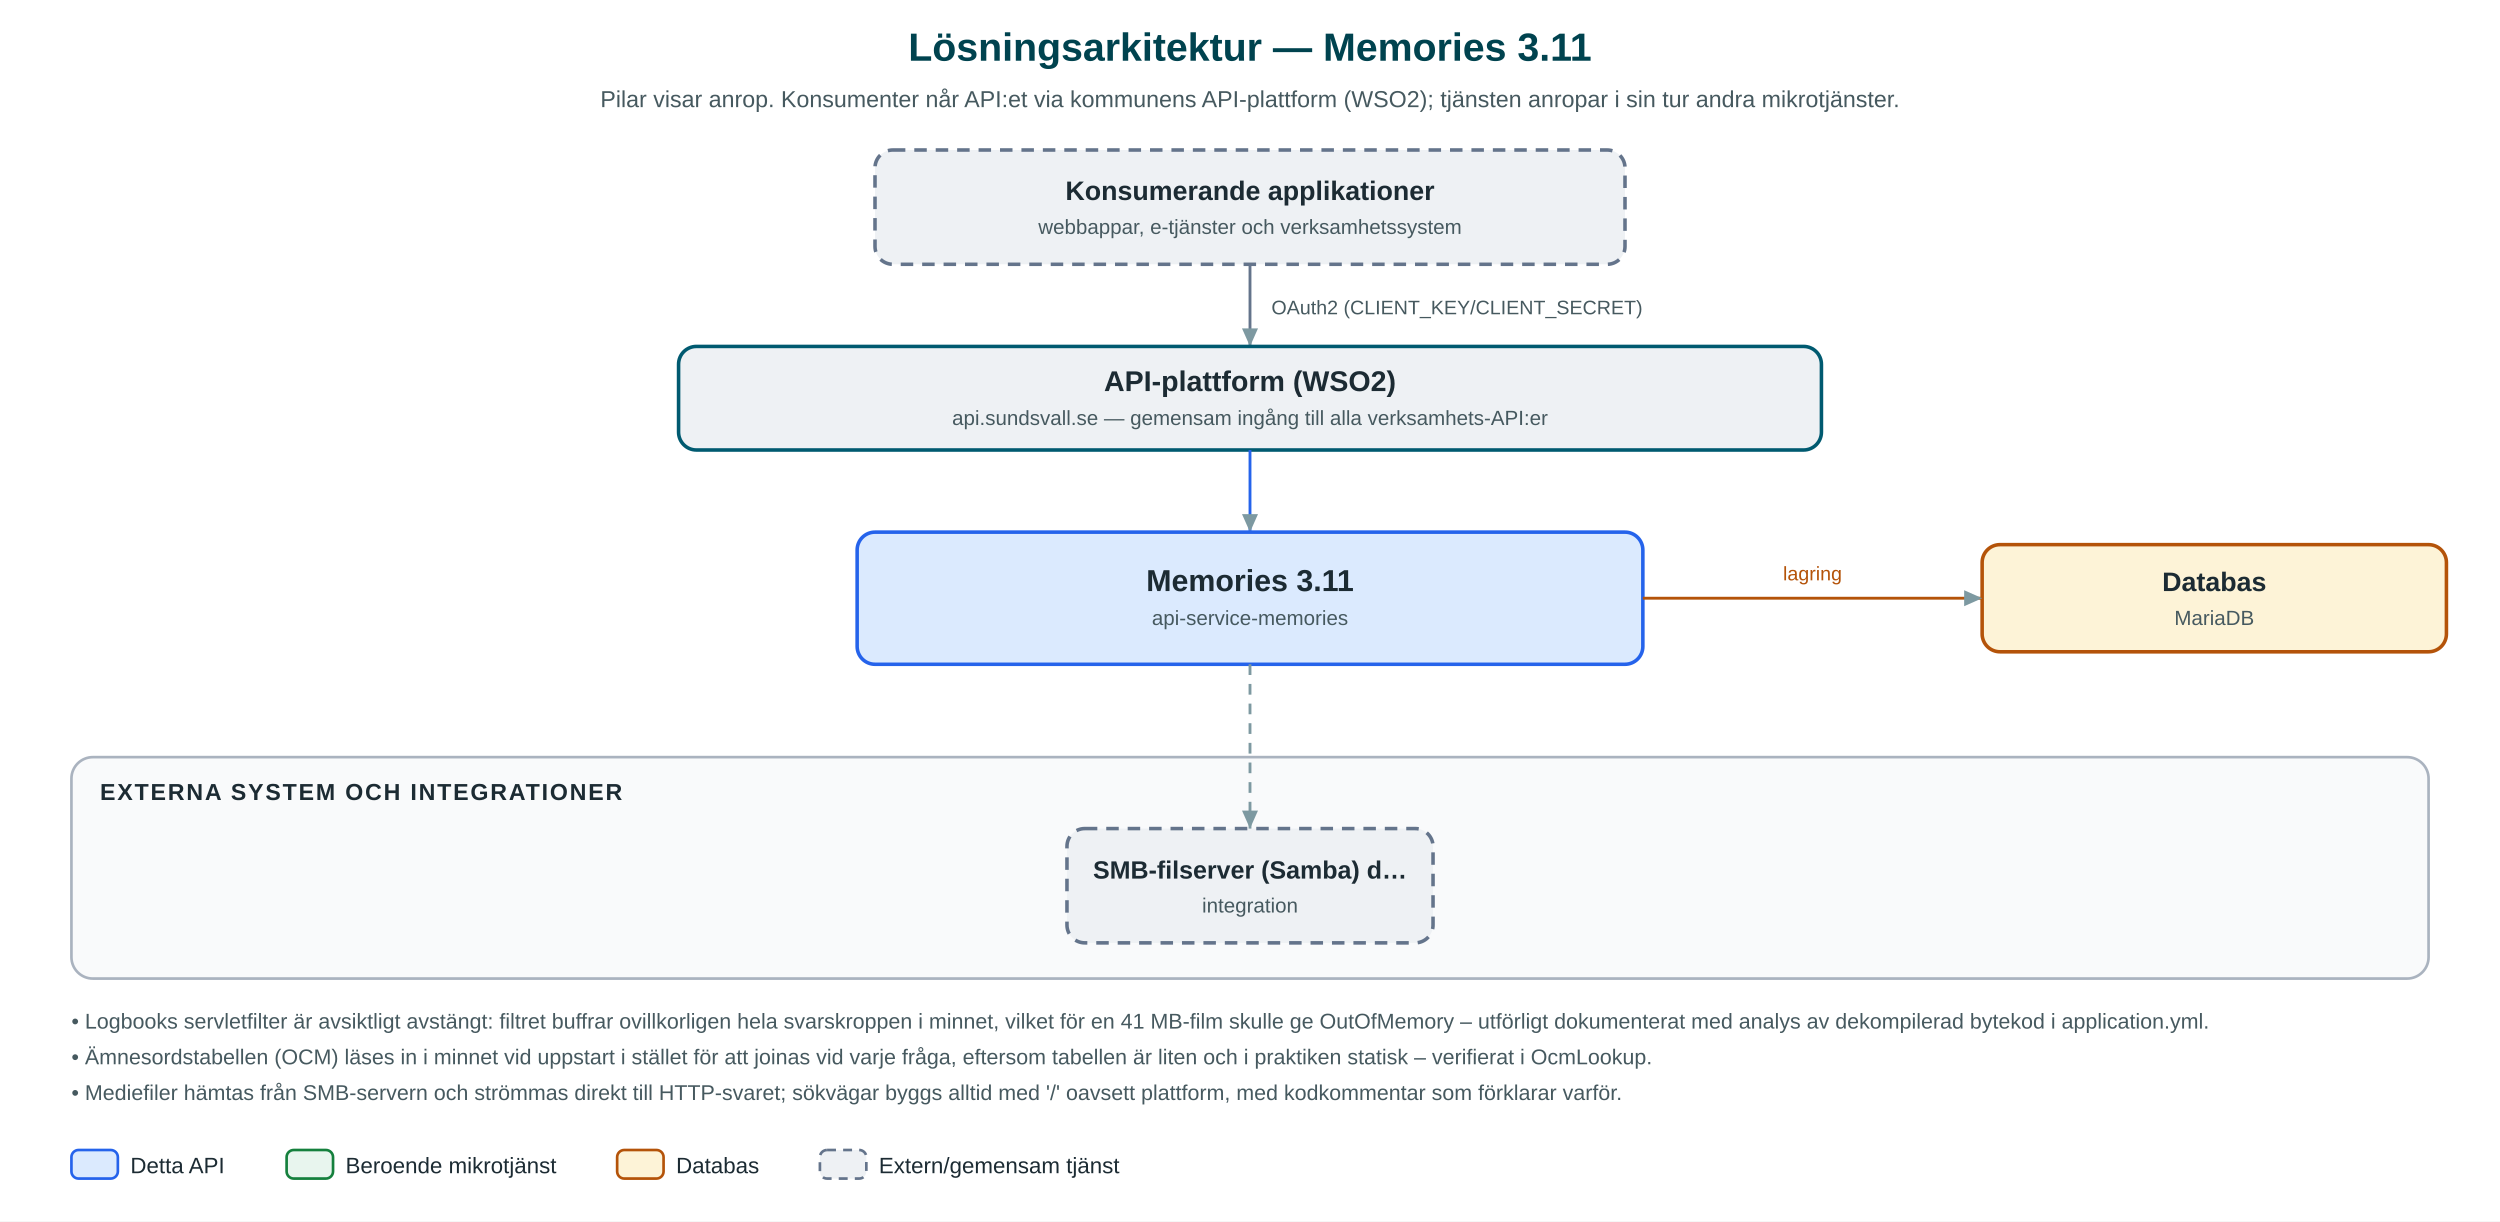
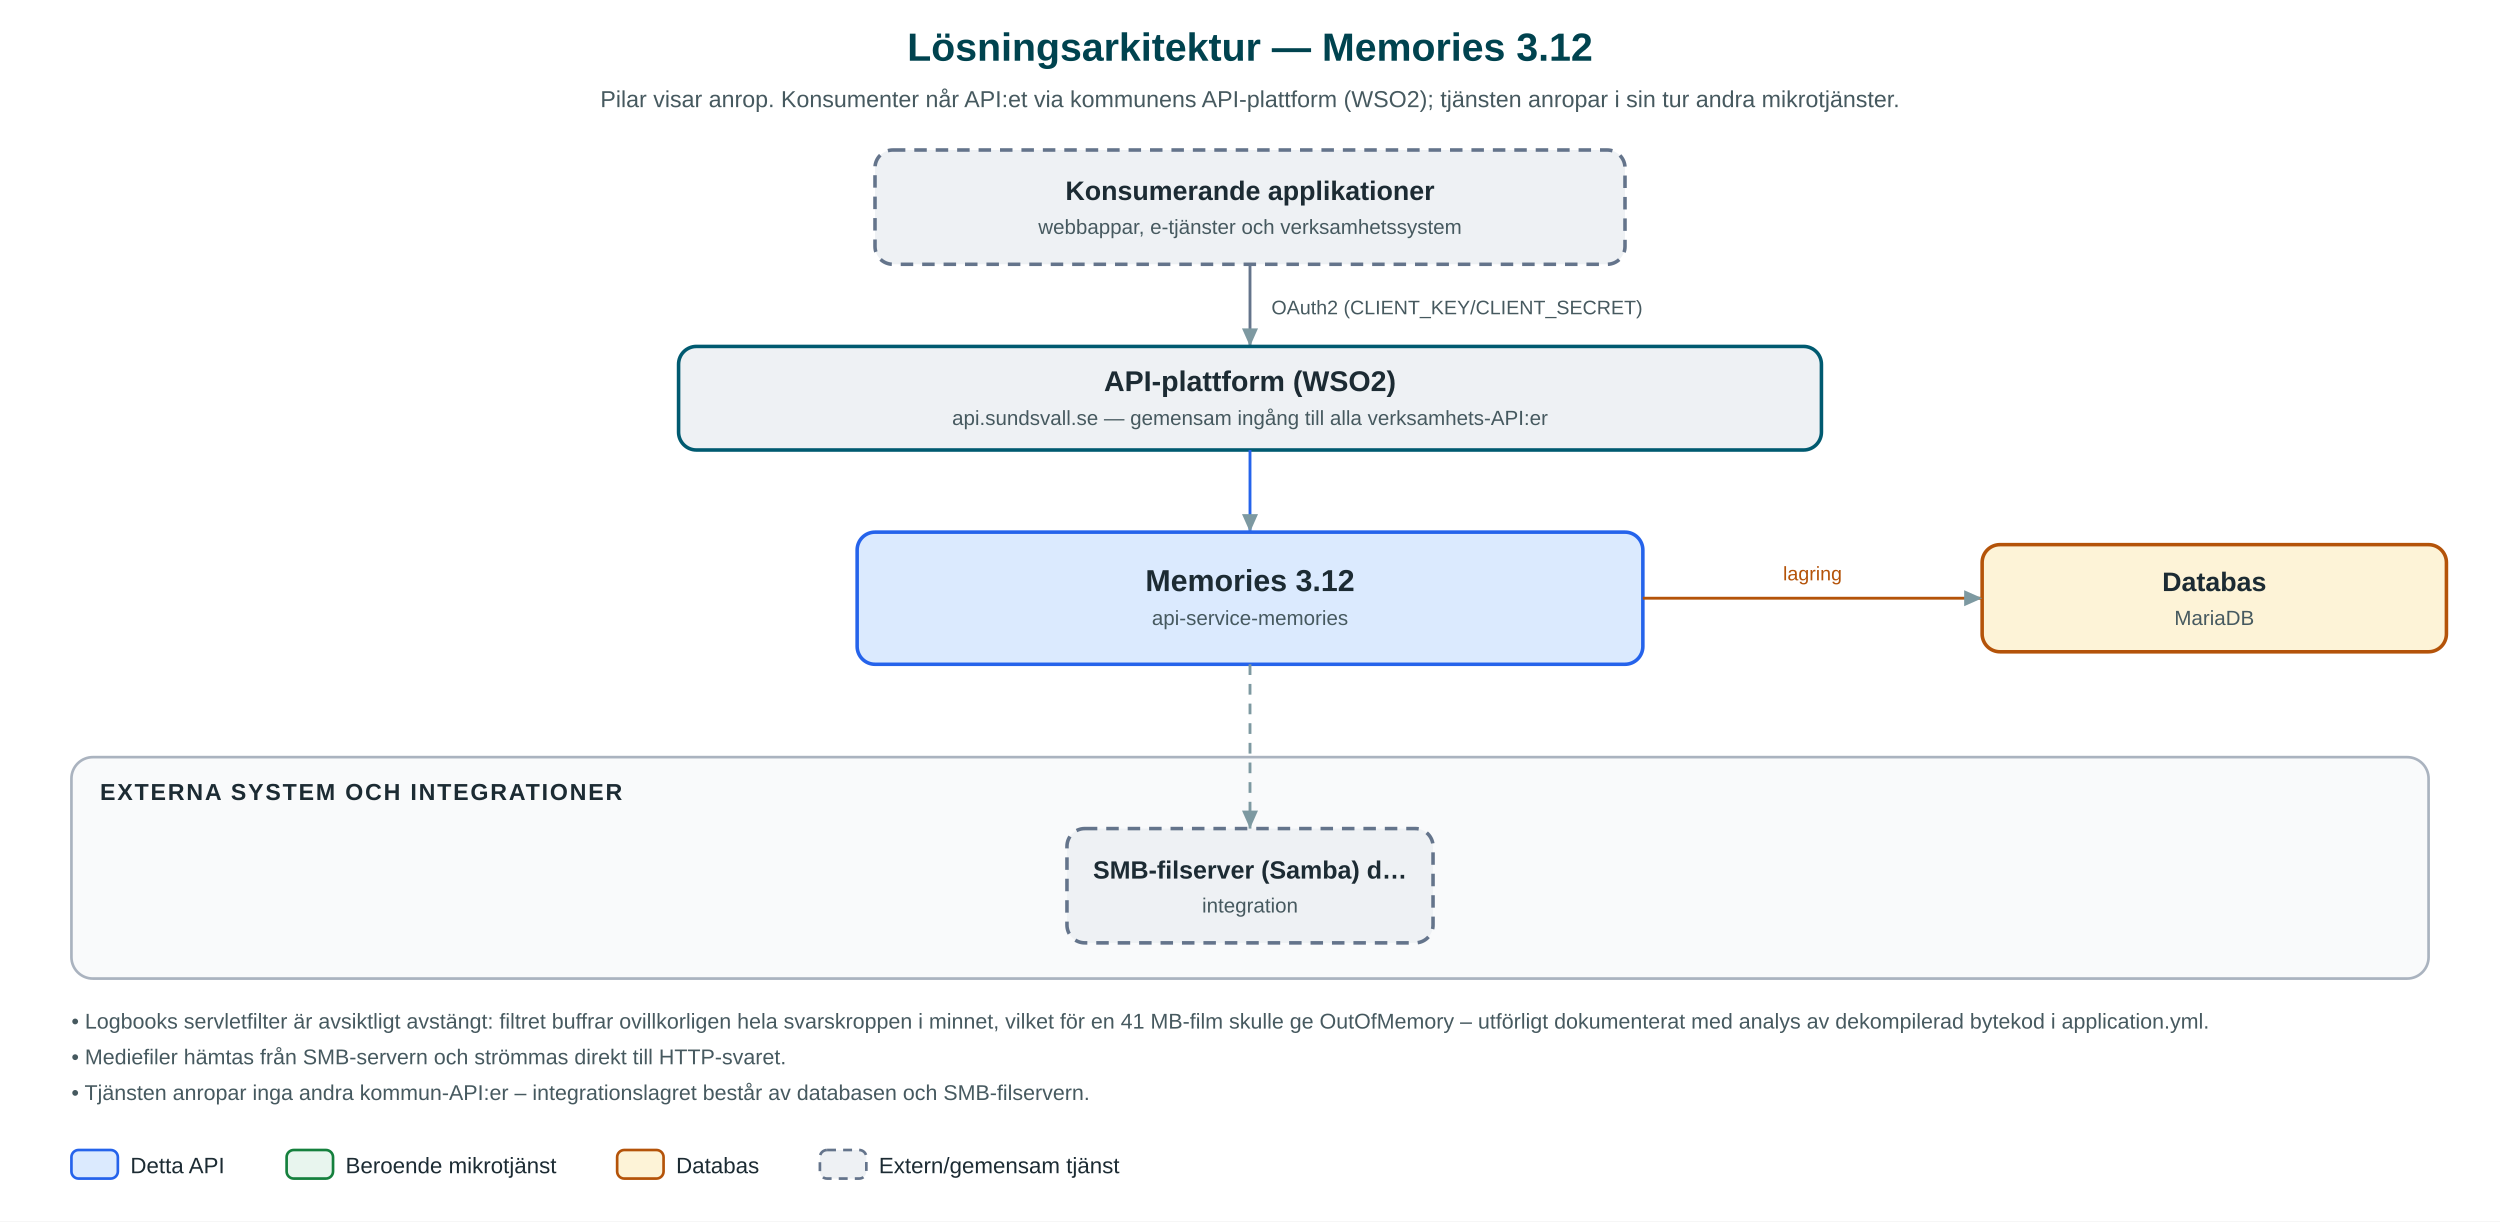
- <svg xmlns="http://www.w3.org/2000/svg" viewBox="0 0 1400 684" font-family="Segoe UI, Helvetica Neue, Arial, sans-serif" role="img" aria-label="Arkitekturdiagram för Memories 3.11">
+ <svg xmlns="http://www.w3.org/2000/svg" viewBox="0 0 1400 684" font-family="Segoe UI, Helvetica Neue, Arial, sans-serif" role="img" aria-label="Arkitekturdiagram för Memories 3.12">
  <defs>
    <marker id="arr" viewBox="0 0 10 10" refX="9" refY="5" markerWidth="7" markerHeight="7" orient="auto-start-reverse">
      <path d="M 0 1 L 9 5 L 0 9 z" fill="#7d99a1" />
    </marker>
  </defs>
  <rect width="1400" height="684" fill="#ffffff" />
-   <text x="700.0" y="34" text-anchor="middle" font-size="22" font-weight="bold" fill="#00434f">Lösningsarkitektur — Memories 3.11</text>
+   <text x="700.0" y="34" text-anchor="middle" font-size="22" font-weight="bold" fill="#00434f">Lösningsarkitektur — Memories 3.12</text>
  <text x="700.0" y="60" text-anchor="middle" font-size="13" fill="#46595f">Pilar visar anrop. Konsumenter når API:et via kommunens API-plattform (WSO2); tjänsten anropar i sin tur andra mikrotjänster.</text>
  <rect x="490.0" y="84" rx="10" width="420" height="64" fill="#eef1f4" stroke="#64748b" stroke-width="2" stroke-dasharray="7,5" />
  <text x="700.0" y="112.0" text-anchor="middle" font-size="15" font-weight="bold" fill="#1c2b33">Konsumerande applikationer</text>
  <text x="700.0" y="131.0" text-anchor="middle" font-size="11.5" fill="#46595f">webbappar, e-tjänster och verksamhetssystem</text>
  <path d="M 700.0 148 L 700.0 194" fill="none" stroke="#64748b" stroke-width="1.6" marker-end="url(#arr)" />
  <text x="712.0" y="176" font-size="11" fill="#46595f">OAuth2 (CLIENT_KEY/CLIENT_SECRET)</text>
  <rect x="380.0" y="194" rx="10" width="640" height="58" fill="#eef1f4" stroke="#005a70" stroke-width="2" />
  <text x="700.0" y="219.0" text-anchor="middle" font-size="16" font-weight="bold" fill="#1c2b33">API-plattform (WSO2)</text>
  <text x="700.0" y="238.0" text-anchor="middle" font-size="11.5" fill="#46595f">api.sundsvall.se — gemensam ingång till alla verksamhets-API:er</text>
  <path d="M 700.0 252 L 700.0 298" fill="none" stroke="#2563eb" stroke-width="1.6" marker-end="url(#arr)" />
  <rect x="480.0" y="298" rx="10" width="440" height="74" fill="#dbeafe" stroke="#2563eb" stroke-width="2" />
-   <text x="700.0" y="331.0" text-anchor="middle" font-size="17" font-weight="bold" fill="#1c2b33">Memories 3.11</text>
+   <text x="700.0" y="331.0" text-anchor="middle" font-size="17" font-weight="bold" fill="#1c2b33">Memories 3.12</text>
  <text x="700.0" y="350.0" text-anchor="middle" font-size="11.5" fill="#46595f">api-service-memories</text>
  <rect x="1110" y="305" rx="10" width="260" height="60" fill="#fdf3d7" stroke="#b45309" stroke-width="2" />
  <text x="1240.0" y="331.0" text-anchor="middle" font-size="15" font-weight="bold" fill="#1c2b33">Databas</text>
  <text x="1240.0" y="350.0" text-anchor="middle" font-size="11.5" fill="#46595f">MariaDB</text>
  <path d="M 920.0 335.0 L 1110 335.0" fill="none" stroke="#b45309" stroke-width="1.6" marker-end="url(#arr)" />
  <text x="1015.0" y="325.0" text-anchor="middle" font-size="11" fill="#b45309">lagring</text>
  <rect x="40" y="424" rx="12" width="1320" height="124" fill="#f4f5f7" stroke="#64748b" stroke-width="1.5" opacity="0.55" />
  <text x="56" y="448" font-size="13" font-weight="bold" letter-spacing="1" fill="#1c2b33">EXTERNA SYSTEM OCH INTEGRATIONER</text>
  <rect x="597.5" y="464" rx="10" width="205" height="64" fill="#eef1f4" stroke="#64748b" stroke-width="2" stroke-dasharray="7,5" />
  <text x="700.0" y="492.0" text-anchor="middle" font-size="14" font-weight="bold" fill="#1c2b33">SMB-filserver (Samba) d…</text>
  <text x="700.0" y="511.0" text-anchor="middle" font-size="11.5" fill="#46595f">integration</text>
  <path d="M 700.0 372 C 700.0 418.0, 700.0 418.0, 700.0 464" fill="none" stroke="#7d99a1" stroke-width="1.6" stroke-dasharray="6,5" marker-end="url(#arr)" />
  <text x="40" y="576" font-size="12" fill="#46595f">• Logbooks servletfilter är avsiktligt avstängt: filtret buffrar ovillkorligen hela svarskroppen i minnet, vilket för en 41 MB-film skulle ge OutOfMemory – utförligt dokumenterat med analys av dekompilerad bytekod i application.yml.</text>
-   <text x="40" y="596" font-size="12" fill="#46595f">• Ämnesordstabellen (OCM) läses in i minnet vid uppstart i stället för att joinas vid varje fråga, eftersom tabellen är liten och i praktiken statisk – verifierat i OcmLookup.</text>
-   <text x="40" y="616" font-size="12" fill="#46595f">• Mediefiler hämtas från SMB-servern och strömmas direkt till HTTP-svaret; sökvägar byggs alltid med '/' oavsett plattform, med kodkommentar som förklarar varför.</text>
+   <text x="40" y="596" font-size="12" fill="#46595f">• Mediefiler hämtas från SMB-servern och strömmas direkt till HTTP-svaret.</text>
+   <text x="40" y="616" font-size="12" fill="#46595f">• Tjänsten anropar inga andra kommun-API:er – integrationslagret består av databasen och SMB-filservern.</text>
  <rect x="40" y="644" width="26" height="16" rx="4" fill="#dbeafe" stroke="#2563eb" stroke-width="1.5" />
  <text x="73" y="657" font-size="12.5" fill="#1c2b33">Detta API</text>
  <rect x="160.5" y="644" width="26" height="16" rx="4" fill="#e8f5ee" stroke="#15803d" stroke-width="1.5" />
  <text x="193.5" y="657" font-size="12.5" fill="#1c2b33">Beroende mikrotjänst</text>
  <rect x="345.6" y="644" width="26" height="16" rx="4" fill="#fdf3d7" stroke="#b45309" stroke-width="1.5" />
  <text x="378.6" y="657" font-size="12.5" fill="#1c2b33">Databas</text>
  <rect x="459.15" y="644" width="26" height="16" rx="4" fill="#eef1f4" stroke="#64748b" stroke-width="1.5" stroke-dasharray="5,4" />
  <text x="492.15" y="657" font-size="12.5" fill="#1c2b33">Extern/gemensam tjänst</text>
</svg>
